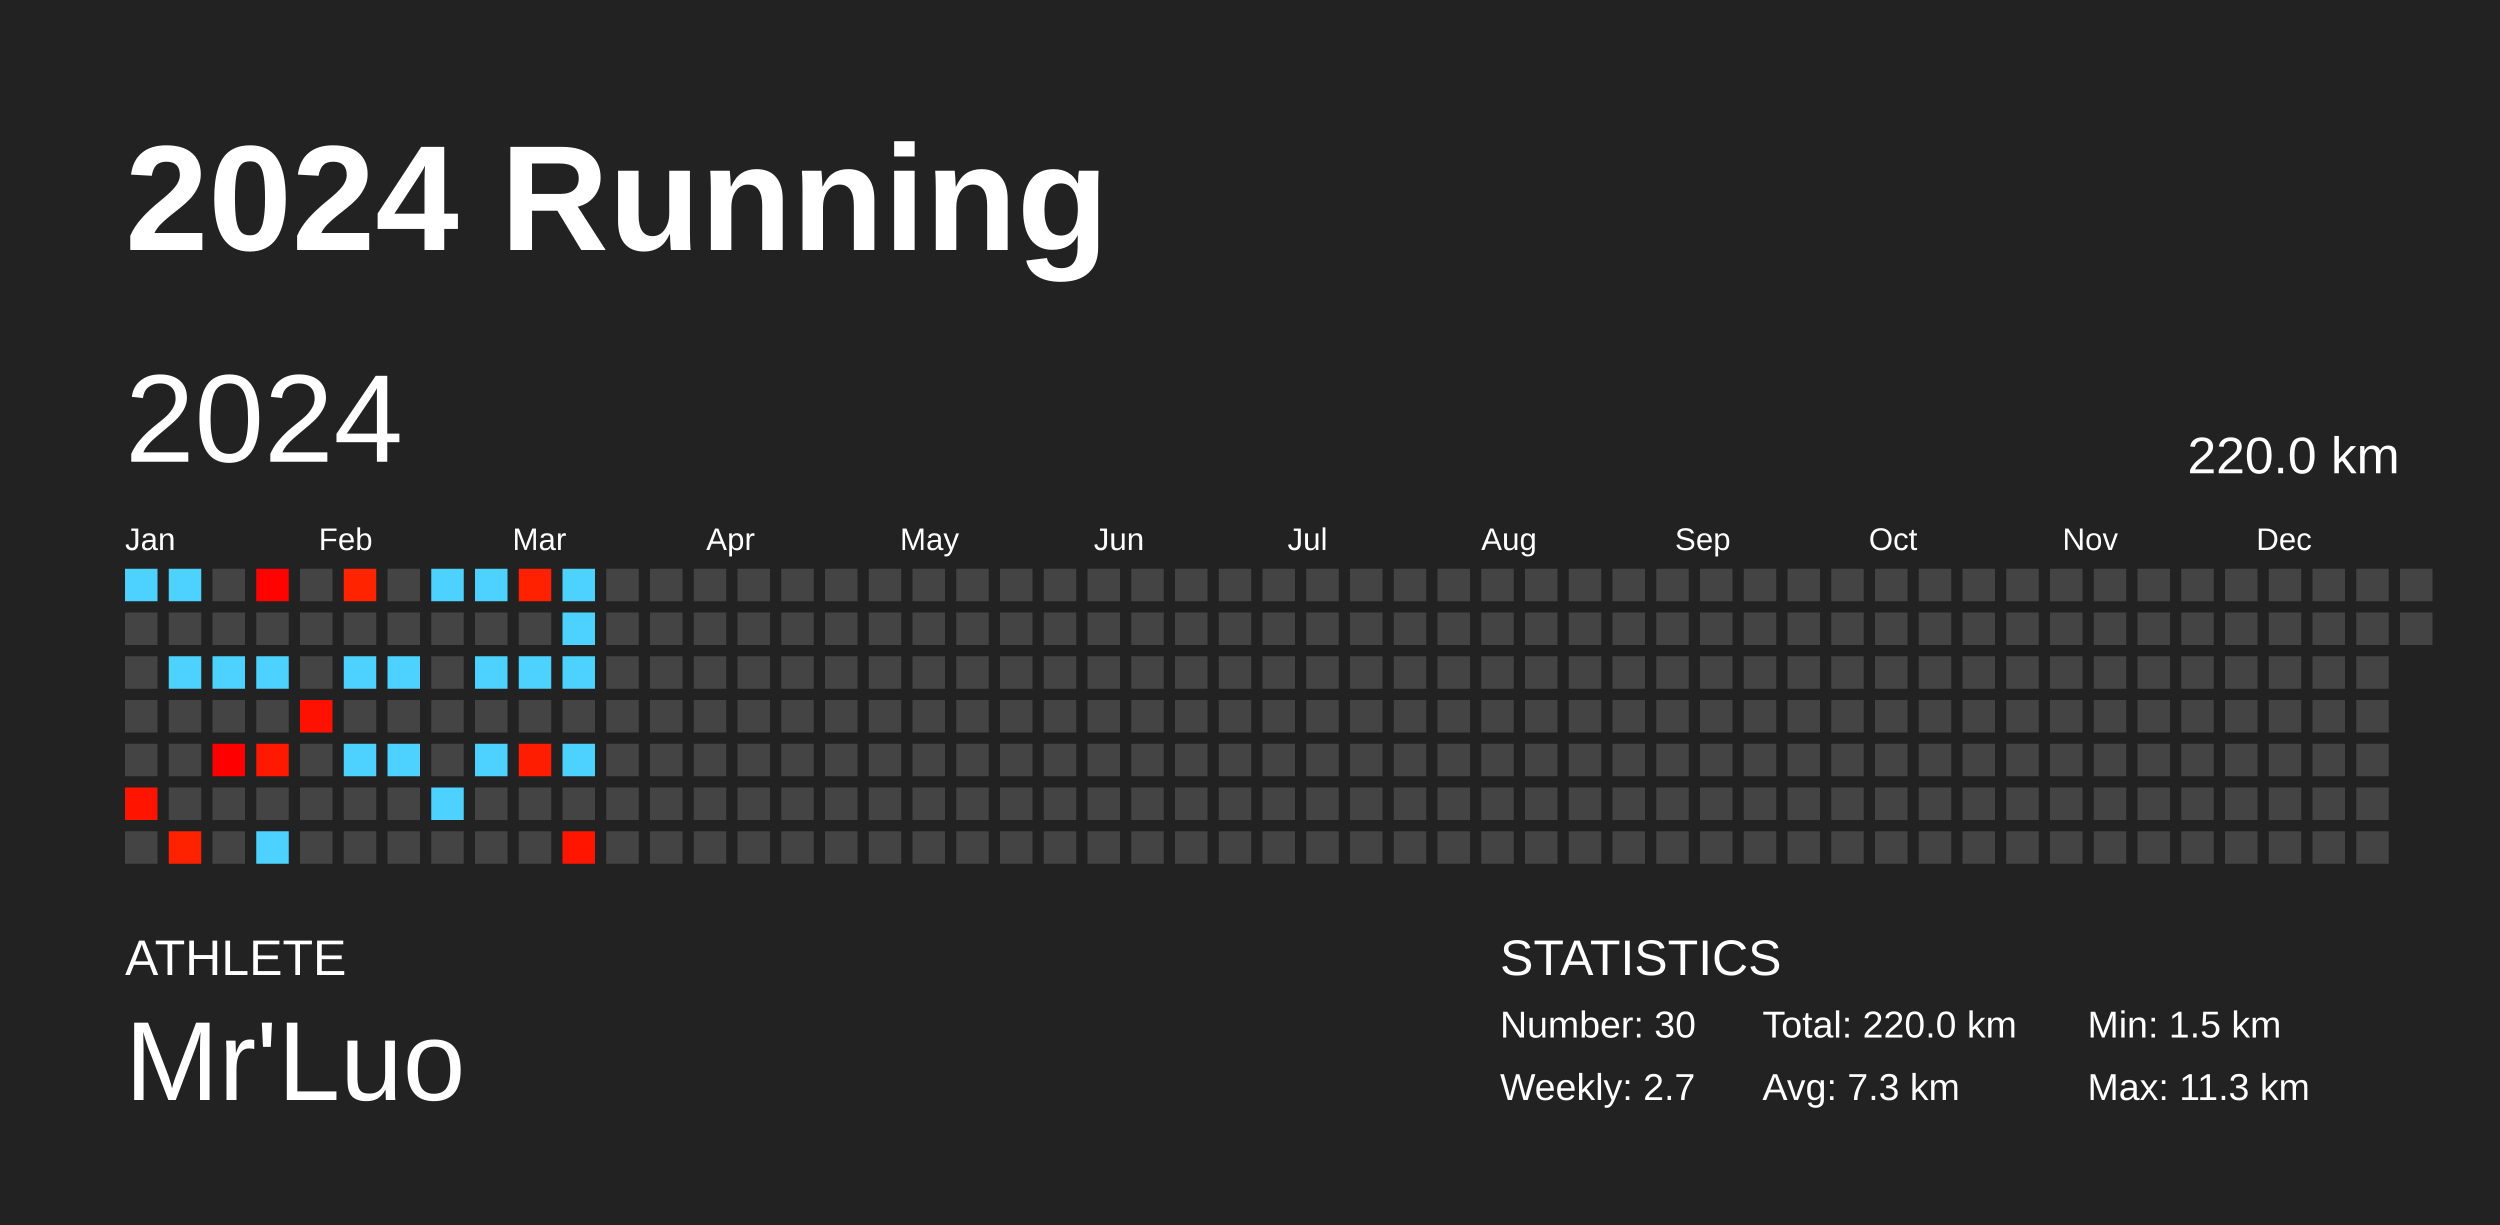
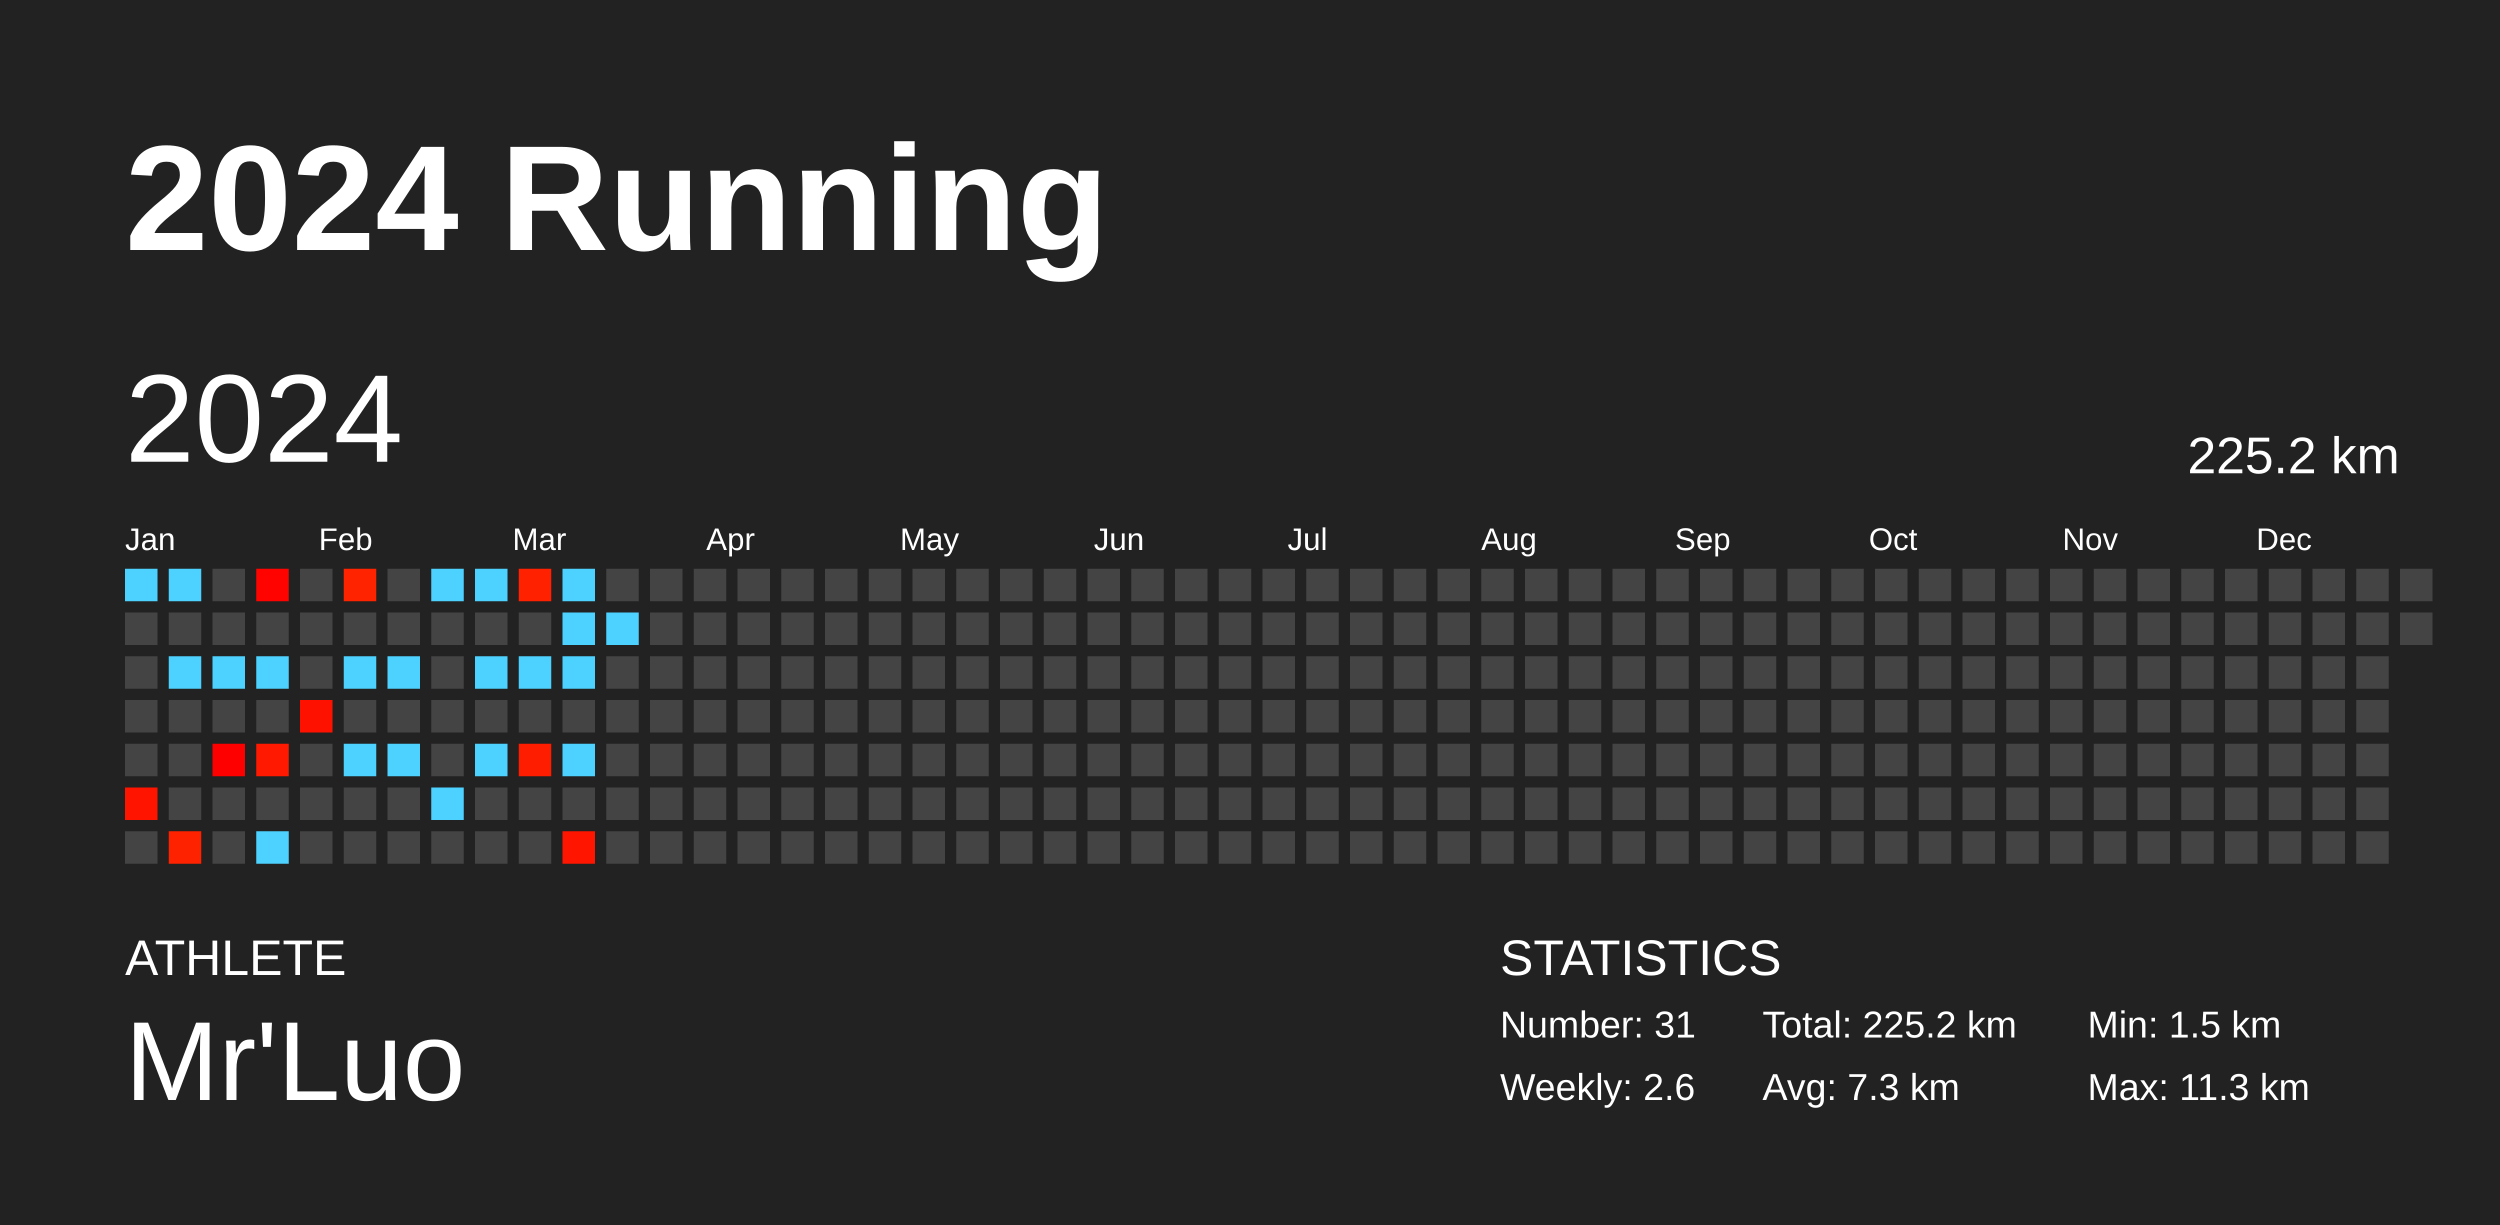
<svg xmlns="http://www.w3.org/2000/svg" baseProfile="full" height="98mm" version="1.1" viewBox="0,0,200,98" width="200mm">
  <defs />
  <rect fill="#222222" height="98" width="200" x="0" y="0" />
  <text fill="#FFFFFF" style="font-size:12px; font-family:Arial; font-weight:bold;" x="10" y="20">2024 Running</text>
  <text fill="#FFFFFF" style="font-size:4px; font-family:Arial" x="10" y="78">ATHLETE</text>
  <text fill="#FFFFFF" style="font-size:9px; font-family:Arial" x="10" y="88">Mr'Luo</text>
  <text fill="#FFFFFF" style="font-size:4px; font-family:Arial" x="120" y="78">STATISTICS</text>
-   <text fill="#FFFFFF" style="font-size:3px; font-family:Arial" x="120" y="83">Number: 30</text>
-   <text fill="#FFFFFF" style="font-size:3px; font-family:Arial" x="120" y="88">Weekly: 2.7</text>
-   <text fill="#FFFFFF" style="font-size:3px; font-family:Arial" x="141" y="83">Total: 220.0 km</text>
+   <text fill="#FFFFFF" style="font-size:3px; font-family:Arial" x="120" y="83">Number: 31</text>
+   <text fill="#FFFFFF" style="font-size:3px; font-family:Arial" x="120" y="88">Weekly: 2.6</text>
+   <text fill="#FFFFFF" style="font-size:3px; font-family:Arial" x="141" y="83">Total: 225.2 km</text>
  <text fill="#FFFFFF" style="font-size:3px; font-family:Arial" x="141" y="88">Avg: 7.3 km</text>
  <text fill="#FFFFFF" style="font-size:3px; font-family:Arial" x="167" y="83">Min: 1.5 km</text>
  <text fill="#FFFFFF" style="font-size:3px; font-family:Arial" x="167" y="88">Max: 11.3 km</text>
  <text dominant-baseline="hanging" fill="#FFFFFF" style="font-size:10.0px; font-family:Arial;" x="10" y="30">2024</text>
-   <text dominant-baseline="hanging" fill="#FFFFFF" style="font-size:4.125px; font-family:Arial;" x="175" y="35">220.0 km</text>
+   <text dominant-baseline="hanging" fill="#FFFFFF" style="font-size:4.125px; font-family:Arial;" x="175" y="35">225.2 km</text>
  <text fill="#FFFFFF" style="font-size:2.5px; font-family:Arial" x="10.0" y="44">Jan</text>
  <text fill="#FFFFFF" style="font-size:2.5px; font-family:Arial" x="25.5" y="44">Feb</text>
  <text fill="#FFFFFF" style="font-size:2.5px; font-family:Arial" x="41.0" y="44">Mar</text>
  <text fill="#FFFFFF" style="font-size:2.5px; font-family:Arial" x="56.5" y="44">Apr</text>
  <text fill="#FFFFFF" style="font-size:2.5px; font-family:Arial" x="72.0" y="44">May</text>
  <text fill="#FFFFFF" style="font-size:2.5px; font-family:Arial" x="87.5" y="44">Jun</text>
  <text fill="#FFFFFF" style="font-size:2.5px; font-family:Arial" x="103.0" y="44">Jul</text>
  <text fill="#FFFFFF" style="font-size:2.5px; font-family:Arial" x="118.5" y="44">Aug</text>
  <text fill="#FFFFFF" style="font-size:2.5px; font-family:Arial" x="134.0" y="44">Sep</text>
  <text fill="#FFFFFF" style="font-size:2.5px; font-family:Arial" x="149.5" y="44">Oct</text>
  <text fill="#FFFFFF" style="font-size:2.5px; font-family:Arial" x="165.0" y="44">Nov</text>
  <text fill="#FFFFFF" style="font-size:2.5px; font-family:Arial" x="180.5" y="44">Dec</text>
  <rect fill="#4dd2ff" height="2.6" width="2.6" x="10.0" y="45.5" />
  <rect fill="#444444" height="2.6" width="2.6" x="10.0" y="49.0" />
  <rect fill="#444444" height="2.6" width="2.6" x="10.0" y="52.5" />
  <rect fill="#444444" height="2.6" width="2.6" x="10.0" y="56.0" />
  <rect fill="#444444" height="2.6" width="2.6" x="10.0" y="59.5" />
  <rect fill="#ff1400" height="2.6" width="2.6" x="10.0" y="63.0" />
  <rect fill="#444444" height="2.6" width="2.6" x="10.0" y="66.5" />
  <rect fill="#4dd2ff" height="2.6" width="2.6" x="13.5" y="45.5" />
  <rect fill="#444444" height="2.6" width="2.6" x="13.5" y="49.0" />
  <rect fill="#4dd2ff" height="2.6" width="2.6" x="13.5" y="52.5" />
  <rect fill="#444444" height="2.6" width="2.6" x="13.5" y="56.0" />
  <rect fill="#444444" height="2.6" width="2.6" x="13.5" y="59.5" />
  <rect fill="#444444" height="2.6" width="2.6" x="13.5" y="63.0" />
  <rect fill="#ff2200" height="2.6" width="2.6" x="13.5" y="66.5" />
  <rect fill="#444444" height="2.6" width="2.6" x="17.0" y="45.5" />
  <rect fill="#444444" height="2.6" width="2.6" x="17.0" y="49.0" />
  <rect fill="#4dd2ff" height="2.6" width="2.6" x="17.0" y="52.5" />
  <rect fill="#444444" height="2.6" width="2.6" x="17.0" y="56.0" />
  <rect fill="#ff0000" height="2.6" width="2.6" x="17.0" y="59.5" />
  <rect fill="#444444" height="2.6" width="2.6" x="17.0" y="63.0" />
  <rect fill="#444444" height="2.6" width="2.6" x="17.0" y="66.5" />
  <rect fill="#ff0300" height="2.6" width="2.6" x="20.5" y="45.5" />
  <rect fill="#444444" height="2.6" width="2.6" x="20.5" y="49.0" />
  <rect fill="#4dd2ff" height="2.6" width="2.6" x="20.5" y="52.5" />
  <rect fill="#444444" height="2.6" width="2.6" x="20.5" y="56.0" />
  <rect fill="#ff1900" height="2.6" width="2.6" x="20.5" y="59.5" />
  <rect fill="#444444" height="2.6" width="2.6" x="20.5" y="63.0" />
  <rect fill="#4dd2ff" height="2.6" width="2.6" x="20.5" y="66.5" />
  <rect fill="#444444" height="2.6" width="2.6" x="24.0" y="45.5" />
  <rect fill="#444444" height="2.6" width="2.6" x="24.0" y="49.0" />
  <rect fill="#444444" height="2.6" width="2.6" x="24.0" y="52.5" />
  <rect fill="#ff1100" height="2.6" width="2.6" x="24.0" y="56.0" />
  <rect fill="#444444" height="2.6" width="2.6" x="24.0" y="59.5" />
  <rect fill="#444444" height="2.6" width="2.6" x="24.0" y="63.0" />
  <rect fill="#444444" height="2.6" width="2.6" x="24.0" y="66.5" />
  <rect fill="#ff2300" height="2.6" width="2.6" x="27.5" y="45.5" />
  <rect fill="#444444" height="2.6" width="2.6" x="27.5" y="49.0" />
  <rect fill="#4dd2ff" height="2.6" width="2.6" x="27.5" y="52.5" />
  <rect fill="#444444" height="2.6" width="2.6" x="27.5" y="56.0" />
  <rect fill="#4dd2ff" height="2.6" width="2.6" x="27.5" y="59.5" />
  <rect fill="#444444" height="2.6" width="2.6" x="27.5" y="63.0" />
  <rect fill="#444444" height="2.6" width="2.6" x="27.5" y="66.5" />
  <rect fill="#444444" height="2.6" width="2.6" x="31.0" y="45.5" />
  <rect fill="#444444" height="2.6" width="2.6" x="31.0" y="49.0" />
  <rect fill="#4dd2ff" height="2.6" width="2.6" x="31.0" y="52.5" />
  <rect fill="#444444" height="2.6" width="2.6" x="31.0" y="56.0" />
  <rect fill="#4dd2ff" height="2.6" width="2.6" x="31.0" y="59.5" />
  <rect fill="#444444" height="2.6" width="2.6" x="31.0" y="63.0" />
  <rect fill="#444444" height="2.6" width="2.6" x="31.0" y="66.5" />
  <rect fill="#4dd2ff" height="2.6" width="2.6" x="34.5" y="45.5" />
  <rect fill="#444444" height="2.6" width="2.6" x="34.5" y="49.0" />
  <rect fill="#444444" height="2.6" width="2.6" x="34.5" y="52.5" />
  <rect fill="#444444" height="2.6" width="2.6" x="34.5" y="56.0" />
  <rect fill="#444444" height="2.6" width="2.6" x="34.5" y="59.5" />
  <rect fill="#4dd2ff" height="2.6" width="2.6" x="34.5" y="63.0" />
  <rect fill="#444444" height="2.6" width="2.6" x="34.5" y="66.5" />
  <rect fill="#4dd2ff" height="2.6" width="2.6" x="38.0" y="45.5" />
  <rect fill="#444444" height="2.6" width="2.6" x="38.0" y="49.0" />
  <rect fill="#4dd2ff" height="2.6" width="2.6" x="38.0" y="52.5" />
  <rect fill="#444444" height="2.6" width="2.6" x="38.0" y="56.0" />
  <rect fill="#4dd2ff" height="2.6" width="2.6" x="38.0" y="59.5" />
  <rect fill="#444444" height="2.6" width="2.6" x="38.0" y="63.0" />
  <rect fill="#444444" height="2.6" width="2.6" x="38.0" y="66.5" />
  <rect fill="#ff2100" height="2.6" width="2.6" x="41.5" y="45.5" />
  <rect fill="#444444" height="2.6" width="2.6" x="41.5" y="49.0" />
  <rect fill="#4dd2ff" height="2.6" width="2.6" x="41.5" y="52.5" />
  <rect fill="#444444" height="2.6" width="2.6" x="41.5" y="56.0" />
  <rect fill="#ff1d00" height="2.6" width="2.6" x="41.5" y="59.5" />
  <rect fill="#444444" height="2.6" width="2.6" x="41.5" y="63.0" />
  <rect fill="#444444" height="2.6" width="2.6" x="41.5" y="66.5" />
  <rect fill="#4dd2ff" height="2.6" width="2.6" x="45.0" y="45.5" />
  <rect fill="#4dd2ff" height="2.6" width="2.6" x="45.0" y="49.0" />
  <rect fill="#4dd2ff" height="2.6" width="2.6" x="45.0" y="52.5" />
  <rect fill="#444444" height="2.6" width="2.6" x="45.0" y="56.0" />
  <rect fill="#4dd2ff" height="2.6" width="2.6" x="45.0" y="59.5" />
  <rect fill="#444444" height="2.6" width="2.6" x="45.0" y="63.0" />
  <rect fill="#ff1500" height="2.6" width="2.6" x="45.0" y="66.5" />
  <rect fill="#444444" height="2.6" width="2.6" x="48.5" y="45.5" />
-   <rect fill="#444444" height="2.6" width="2.6" x="48.5" y="49.0" />
+   <rect fill="#4dd2ff" height="2.6" width="2.6" x="48.5" y="49.0" />
  <rect fill="#444444" height="2.6" width="2.6" x="48.5" y="52.5" />
  <rect fill="#444444" height="2.6" width="2.6" x="48.5" y="56.0" />
  <rect fill="#444444" height="2.6" width="2.6" x="48.5" y="59.5" />
  <rect fill="#444444" height="2.6" width="2.6" x="48.5" y="63.0" />
  <rect fill="#444444" height="2.6" width="2.6" x="48.5" y="66.5" />
  <rect fill="#444444" height="2.6" width="2.6" x="52.0" y="45.5" />
  <rect fill="#444444" height="2.6" width="2.6" x="52.0" y="49.0" />
  <rect fill="#444444" height="2.6" width="2.6" x="52.0" y="52.5" />
  <rect fill="#444444" height="2.6" width="2.6" x="52.0" y="56.0" />
  <rect fill="#444444" height="2.6" width="2.6" x="52.0" y="59.5" />
  <rect fill="#444444" height="2.6" width="2.6" x="52.0" y="63.0" />
  <rect fill="#444444" height="2.6" width="2.6" x="52.0" y="66.5" />
  <rect fill="#444444" height="2.6" width="2.6" x="55.5" y="45.5" />
  <rect fill="#444444" height="2.6" width="2.6" x="55.5" y="49.0" />
  <rect fill="#444444" height="2.6" width="2.6" x="55.5" y="52.5" />
  <rect fill="#444444" height="2.6" width="2.6" x="55.5" y="56.0" />
  <rect fill="#444444" height="2.6" width="2.6" x="55.5" y="59.5" />
  <rect fill="#444444" height="2.6" width="2.6" x="55.5" y="63.0" />
  <rect fill="#444444" height="2.6" width="2.6" x="55.5" y="66.5" />
  <rect fill="#444444" height="2.6" width="2.6" x="59.0" y="45.5" />
  <rect fill="#444444" height="2.6" width="2.6" x="59.0" y="49.0" />
  <rect fill="#444444" height="2.6" width="2.6" x="59.0" y="52.5" />
  <rect fill="#444444" height="2.6" width="2.6" x="59.0" y="56.0" />
  <rect fill="#444444" height="2.6" width="2.6" x="59.0" y="59.5" />
  <rect fill="#444444" height="2.6" width="2.6" x="59.0" y="63.0" />
  <rect fill="#444444" height="2.6" width="2.6" x="59.0" y="66.5" />
  <rect fill="#444444" height="2.6" width="2.6" x="62.5" y="45.5" />
  <rect fill="#444444" height="2.6" width="2.6" x="62.5" y="49.0" />
  <rect fill="#444444" height="2.6" width="2.6" x="62.5" y="52.5" />
  <rect fill="#444444" height="2.6" width="2.6" x="62.5" y="56.0" />
  <rect fill="#444444" height="2.6" width="2.6" x="62.5" y="59.5" />
  <rect fill="#444444" height="2.6" width="2.6" x="62.5" y="63.0" />
  <rect fill="#444444" height="2.6" width="2.6" x="62.5" y="66.5" />
  <rect fill="#444444" height="2.6" width="2.6" x="66.0" y="45.5" />
  <rect fill="#444444" height="2.6" width="2.6" x="66.0" y="49.0" />
  <rect fill="#444444" height="2.6" width="2.6" x="66.0" y="52.5" />
  <rect fill="#444444" height="2.6" width="2.6" x="66.0" y="56.0" />
  <rect fill="#444444" height="2.6" width="2.6" x="66.0" y="59.5" />
  <rect fill="#444444" height="2.6" width="2.6" x="66.0" y="63.0" />
  <rect fill="#444444" height="2.6" width="2.6" x="66.0" y="66.5" />
  <rect fill="#444444" height="2.6" width="2.6" x="69.5" y="45.5" />
  <rect fill="#444444" height="2.6" width="2.6" x="69.5" y="49.0" />
  <rect fill="#444444" height="2.6" width="2.6" x="69.5" y="52.5" />
  <rect fill="#444444" height="2.6" width="2.6" x="69.5" y="56.0" />
  <rect fill="#444444" height="2.6" width="2.6" x="69.5" y="59.5" />
  <rect fill="#444444" height="2.6" width="2.6" x="69.5" y="63.0" />
  <rect fill="#444444" height="2.6" width="2.6" x="69.5" y="66.5" />
  <rect fill="#444444" height="2.6" width="2.6" x="73.0" y="45.5" />
  <rect fill="#444444" height="2.6" width="2.6" x="73.0" y="49.0" />
  <rect fill="#444444" height="2.6" width="2.6" x="73.0" y="52.5" />
  <rect fill="#444444" height="2.6" width="2.6" x="73.0" y="56.0" />
  <rect fill="#444444" height="2.6" width="2.6" x="73.0" y="59.5" />
  <rect fill="#444444" height="2.6" width="2.6" x="73.0" y="63.0" />
  <rect fill="#444444" height="2.6" width="2.6" x="73.0" y="66.5" />
  <rect fill="#444444" height="2.6" width="2.6" x="76.5" y="45.5" />
  <rect fill="#444444" height="2.6" width="2.6" x="76.5" y="49.0" />
  <rect fill="#444444" height="2.6" width="2.6" x="76.5" y="52.5" />
  <rect fill="#444444" height="2.6" width="2.6" x="76.5" y="56.0" />
  <rect fill="#444444" height="2.6" width="2.6" x="76.5" y="59.5" />
  <rect fill="#444444" height="2.6" width="2.6" x="76.5" y="63.0" />
  <rect fill="#444444" height="2.6" width="2.6" x="76.5" y="66.5" />
  <rect fill="#444444" height="2.6" width="2.6" x="80.0" y="45.5" />
  <rect fill="#444444" height="2.6" width="2.6" x="80.0" y="49.0" />
  <rect fill="#444444" height="2.6" width="2.6" x="80.0" y="52.5" />
  <rect fill="#444444" height="2.6" width="2.6" x="80.0" y="56.0" />
  <rect fill="#444444" height="2.6" width="2.6" x="80.0" y="59.5" />
  <rect fill="#444444" height="2.6" width="2.6" x="80.0" y="63.0" />
  <rect fill="#444444" height="2.6" width="2.6" x="80.0" y="66.5" />
  <rect fill="#444444" height="2.6" width="2.6" x="83.5" y="45.5" />
  <rect fill="#444444" height="2.6" width="2.6" x="83.5" y="49.0" />
  <rect fill="#444444" height="2.6" width="2.6" x="83.5" y="52.5" />
  <rect fill="#444444" height="2.6" width="2.6" x="83.5" y="56.0" />
  <rect fill="#444444" height="2.6" width="2.6" x="83.5" y="59.5" />
  <rect fill="#444444" height="2.6" width="2.6" x="83.5" y="63.0" />
  <rect fill="#444444" height="2.6" width="2.6" x="83.5" y="66.5" />
  <rect fill="#444444" height="2.6" width="2.6" x="87.0" y="45.5" />
  <rect fill="#444444" height="2.6" width="2.6" x="87.0" y="49.0" />
  <rect fill="#444444" height="2.6" width="2.6" x="87.0" y="52.5" />
  <rect fill="#444444" height="2.6" width="2.6" x="87.0" y="56.0" />
  <rect fill="#444444" height="2.6" width="2.6" x="87.0" y="59.5" />
  <rect fill="#444444" height="2.6" width="2.6" x="87.0" y="63.0" />
  <rect fill="#444444" height="2.6" width="2.6" x="87.0" y="66.5" />
  <rect fill="#444444" height="2.6" width="2.6" x="90.5" y="45.5" />
  <rect fill="#444444" height="2.6" width="2.6" x="90.5" y="49.0" />
  <rect fill="#444444" height="2.6" width="2.6" x="90.5" y="52.5" />
  <rect fill="#444444" height="2.6" width="2.6" x="90.5" y="56.0" />
  <rect fill="#444444" height="2.6" width="2.6" x="90.5" y="59.5" />
  <rect fill="#444444" height="2.6" width="2.6" x="90.5" y="63.0" />
  <rect fill="#444444" height="2.6" width="2.6" x="90.5" y="66.5" />
  <rect fill="#444444" height="2.6" width="2.6" x="94.0" y="45.5" />
  <rect fill="#444444" height="2.6" width="2.6" x="94.0" y="49.0" />
  <rect fill="#444444" height="2.6" width="2.6" x="94.0" y="52.5" />
  <rect fill="#444444" height="2.6" width="2.6" x="94.0" y="56.0" />
  <rect fill="#444444" height="2.6" width="2.6" x="94.0" y="59.5" />
  <rect fill="#444444" height="2.6" width="2.6" x="94.0" y="63.0" />
  <rect fill="#444444" height="2.6" width="2.6" x="94.0" y="66.5" />
  <rect fill="#444444" height="2.6" width="2.6" x="97.5" y="45.5" />
  <rect fill="#444444" height="2.6" width="2.6" x="97.5" y="49.0" />
  <rect fill="#444444" height="2.6" width="2.6" x="97.5" y="52.5" />
  <rect fill="#444444" height="2.6" width="2.6" x="97.5" y="56.0" />
  <rect fill="#444444" height="2.6" width="2.6" x="97.5" y="59.5" />
  <rect fill="#444444" height="2.6" width="2.6" x="97.5" y="63.0" />
  <rect fill="#444444" height="2.6" width="2.6" x="97.5" y="66.5" />
  <rect fill="#444444" height="2.6" width="2.6" x="101.0" y="45.5" />
  <rect fill="#444444" height="2.6" width="2.6" x="101.0" y="49.0" />
  <rect fill="#444444" height="2.6" width="2.6" x="101.0" y="52.5" />
  <rect fill="#444444" height="2.6" width="2.6" x="101.0" y="56.0" />
  <rect fill="#444444" height="2.6" width="2.6" x="101.0" y="59.5" />
  <rect fill="#444444" height="2.6" width="2.6" x="101.0" y="63.0" />
  <rect fill="#444444" height="2.6" width="2.6" x="101.0" y="66.5" />
  <rect fill="#444444" height="2.6" width="2.6" x="104.5" y="45.5" />
  <rect fill="#444444" height="2.6" width="2.6" x="104.5" y="49.0" />
  <rect fill="#444444" height="2.6" width="2.6" x="104.5" y="52.5" />
  <rect fill="#444444" height="2.6" width="2.6" x="104.5" y="56.0" />
  <rect fill="#444444" height="2.6" width="2.6" x="104.5" y="59.5" />
  <rect fill="#444444" height="2.6" width="2.6" x="104.5" y="63.0" />
  <rect fill="#444444" height="2.6" width="2.6" x="104.5" y="66.5" />
  <rect fill="#444444" height="2.6" width="2.6" x="108.0" y="45.5" />
  <rect fill="#444444" height="2.6" width="2.6" x="108.0" y="49.0" />
  <rect fill="#444444" height="2.6" width="2.6" x="108.0" y="52.5" />
  <rect fill="#444444" height="2.6" width="2.6" x="108.0" y="56.0" />
  <rect fill="#444444" height="2.6" width="2.6" x="108.0" y="59.5" />
  <rect fill="#444444" height="2.6" width="2.6" x="108.0" y="63.0" />
  <rect fill="#444444" height="2.6" width="2.6" x="108.0" y="66.5" />
  <rect fill="#444444" height="2.6" width="2.6" x="111.5" y="45.5" />
  <rect fill="#444444" height="2.6" width="2.6" x="111.5" y="49.0" />
  <rect fill="#444444" height="2.6" width="2.6" x="111.5" y="52.5" />
  <rect fill="#444444" height="2.6" width="2.6" x="111.5" y="56.0" />
  <rect fill="#444444" height="2.6" width="2.6" x="111.5" y="59.5" />
  <rect fill="#444444" height="2.6" width="2.6" x="111.5" y="63.0" />
  <rect fill="#444444" height="2.6" width="2.6" x="111.5" y="66.5" />
  <rect fill="#444444" height="2.6" width="2.6" x="115.0" y="45.5" />
  <rect fill="#444444" height="2.6" width="2.6" x="115.0" y="49.0" />
  <rect fill="#444444" height="2.6" width="2.6" x="115.0" y="52.5" />
  <rect fill="#444444" height="2.6" width="2.6" x="115.0" y="56.0" />
  <rect fill="#444444" height="2.6" width="2.6" x="115.0" y="59.5" />
  <rect fill="#444444" height="2.6" width="2.6" x="115.0" y="63.0" />
  <rect fill="#444444" height="2.6" width="2.6" x="115.0" y="66.5" />
  <rect fill="#444444" height="2.6" width="2.6" x="118.5" y="45.5" />
  <rect fill="#444444" height="2.6" width="2.6" x="118.5" y="49.0" />
  <rect fill="#444444" height="2.6" width="2.6" x="118.5" y="52.5" />
  <rect fill="#444444" height="2.6" width="2.6" x="118.5" y="56.0" />
  <rect fill="#444444" height="2.6" width="2.6" x="118.5" y="59.5" />
  <rect fill="#444444" height="2.6" width="2.6" x="118.5" y="63.0" />
  <rect fill="#444444" height="2.6" width="2.6" x="118.5" y="66.5" />
  <rect fill="#444444" height="2.6" width="2.6" x="122.0" y="45.5" />
  <rect fill="#444444" height="2.6" width="2.6" x="122.0" y="49.0" />
  <rect fill="#444444" height="2.6" width="2.6" x="122.0" y="52.5" />
  <rect fill="#444444" height="2.6" width="2.6" x="122.0" y="56.0" />
  <rect fill="#444444" height="2.6" width="2.6" x="122.0" y="59.5" />
  <rect fill="#444444" height="2.6" width="2.6" x="122.0" y="63.0" />
  <rect fill="#444444" height="2.6" width="2.6" x="122.0" y="66.5" />
  <rect fill="#444444" height="2.6" width="2.6" x="125.5" y="45.5" />
  <rect fill="#444444" height="2.6" width="2.6" x="125.5" y="49.0" />
  <rect fill="#444444" height="2.6" width="2.6" x="125.5" y="52.5" />
  <rect fill="#444444" height="2.6" width="2.6" x="125.5" y="56.0" />
  <rect fill="#444444" height="2.6" width="2.6" x="125.5" y="59.5" />
  <rect fill="#444444" height="2.6" width="2.6" x="125.5" y="63.0" />
  <rect fill="#444444" height="2.6" width="2.6" x="125.5" y="66.5" />
  <rect fill="#444444" height="2.6" width="2.6" x="129.0" y="45.5" />
  <rect fill="#444444" height="2.6" width="2.6" x="129.0" y="49.0" />
  <rect fill="#444444" height="2.6" width="2.6" x="129.0" y="52.5" />
  <rect fill="#444444" height="2.6" width="2.6" x="129.0" y="56.0" />
  <rect fill="#444444" height="2.6" width="2.6" x="129.0" y="59.5" />
  <rect fill="#444444" height="2.6" width="2.6" x="129.0" y="63.0" />
  <rect fill="#444444" height="2.6" width="2.6" x="129.0" y="66.5" />
  <rect fill="#444444" height="2.6" width="2.6" x="132.5" y="45.5" />
  <rect fill="#444444" height="2.6" width="2.6" x="132.5" y="49.0" />
  <rect fill="#444444" height="2.6" width="2.6" x="132.5" y="52.5" />
  <rect fill="#444444" height="2.6" width="2.6" x="132.5" y="56.0" />
  <rect fill="#444444" height="2.6" width="2.6" x="132.5" y="59.5" />
  <rect fill="#444444" height="2.6" width="2.6" x="132.5" y="63.0" />
  <rect fill="#444444" height="2.6" width="2.6" x="132.5" y="66.5" />
  <rect fill="#444444" height="2.6" width="2.6" x="136.0" y="45.5" />
  <rect fill="#444444" height="2.6" width="2.6" x="136.0" y="49.0" />
  <rect fill="#444444" height="2.6" width="2.6" x="136.0" y="52.5" />
  <rect fill="#444444" height="2.6" width="2.6" x="136.0" y="56.0" />
  <rect fill="#444444" height="2.6" width="2.6" x="136.0" y="59.5" />
  <rect fill="#444444" height="2.6" width="2.6" x="136.0" y="63.0" />
  <rect fill="#444444" height="2.6" width="2.6" x="136.0" y="66.5" />
  <rect fill="#444444" height="2.6" width="2.6" x="139.5" y="45.5" />
  <rect fill="#444444" height="2.6" width="2.6" x="139.5" y="49.0" />
  <rect fill="#444444" height="2.6" width="2.6" x="139.5" y="52.5" />
  <rect fill="#444444" height="2.6" width="2.6" x="139.5" y="56.0" />
  <rect fill="#444444" height="2.6" width="2.6" x="139.5" y="59.5" />
  <rect fill="#444444" height="2.6" width="2.6" x="139.5" y="63.0" />
  <rect fill="#444444" height="2.6" width="2.6" x="139.5" y="66.5" />
  <rect fill="#444444" height="2.6" width="2.6" x="143.0" y="45.5" />
  <rect fill="#444444" height="2.6" width="2.6" x="143.0" y="49.0" />
  <rect fill="#444444" height="2.6" width="2.6" x="143.0" y="52.5" />
  <rect fill="#444444" height="2.6" width="2.6" x="143.0" y="56.0" />
  <rect fill="#444444" height="2.6" width="2.6" x="143.0" y="59.5" />
  <rect fill="#444444" height="2.6" width="2.6" x="143.0" y="63.0" />
  <rect fill="#444444" height="2.6" width="2.6" x="143.0" y="66.5" />
  <rect fill="#444444" height="2.6" width="2.6" x="146.5" y="45.5" />
  <rect fill="#444444" height="2.6" width="2.6" x="146.5" y="49.0" />
  <rect fill="#444444" height="2.6" width="2.6" x="146.5" y="52.5" />
  <rect fill="#444444" height="2.6" width="2.6" x="146.5" y="56.0" />
  <rect fill="#444444" height="2.6" width="2.6" x="146.5" y="59.5" />
  <rect fill="#444444" height="2.6" width="2.6" x="146.5" y="63.0" />
  <rect fill="#444444" height="2.6" width="2.6" x="146.5" y="66.5" />
  <rect fill="#444444" height="2.6" width="2.6" x="150.0" y="45.5" />
  <rect fill="#444444" height="2.6" width="2.6" x="150.0" y="49.0" />
  <rect fill="#444444" height="2.6" width="2.6" x="150.0" y="52.5" />
  <rect fill="#444444" height="2.6" width="2.6" x="150.0" y="56.0" />
  <rect fill="#444444" height="2.6" width="2.6" x="150.0" y="59.5" />
  <rect fill="#444444" height="2.6" width="2.6" x="150.0" y="63.0" />
  <rect fill="#444444" height="2.6" width="2.6" x="150.0" y="66.5" />
  <rect fill="#444444" height="2.6" width="2.6" x="153.5" y="45.5" />
  <rect fill="#444444" height="2.6" width="2.6" x="153.5" y="49.0" />
  <rect fill="#444444" height="2.6" width="2.6" x="153.5" y="52.5" />
  <rect fill="#444444" height="2.6" width="2.6" x="153.5" y="56.0" />
  <rect fill="#444444" height="2.6" width="2.6" x="153.5" y="59.5" />
  <rect fill="#444444" height="2.6" width="2.6" x="153.5" y="63.0" />
  <rect fill="#444444" height="2.6" width="2.6" x="153.5" y="66.5" />
  <rect fill="#444444" height="2.6" width="2.6" x="157.0" y="45.5" />
  <rect fill="#444444" height="2.6" width="2.6" x="157.0" y="49.0" />
  <rect fill="#444444" height="2.6" width="2.6" x="157.0" y="52.5" />
  <rect fill="#444444" height="2.6" width="2.6" x="157.0" y="56.0" />
  <rect fill="#444444" height="2.6" width="2.6" x="157.0" y="59.5" />
  <rect fill="#444444" height="2.6" width="2.6" x="157.0" y="63.0" />
  <rect fill="#444444" height="2.6" width="2.6" x="157.0" y="66.5" />
  <rect fill="#444444" height="2.6" width="2.6" x="160.5" y="45.5" />
  <rect fill="#444444" height="2.6" width="2.6" x="160.5" y="49.0" />
  <rect fill="#444444" height="2.6" width="2.6" x="160.5" y="52.5" />
  <rect fill="#444444" height="2.6" width="2.6" x="160.5" y="56.0" />
  <rect fill="#444444" height="2.6" width="2.6" x="160.5" y="59.5" />
  <rect fill="#444444" height="2.6" width="2.6" x="160.5" y="63.0" />
  <rect fill="#444444" height="2.6" width="2.6" x="160.5" y="66.5" />
  <rect fill="#444444" height="2.6" width="2.6" x="164.0" y="45.5" />
  <rect fill="#444444" height="2.6" width="2.6" x="164.0" y="49.0" />
  <rect fill="#444444" height="2.6" width="2.6" x="164.0" y="52.5" />
  <rect fill="#444444" height="2.6" width="2.6" x="164.0" y="56.0" />
  <rect fill="#444444" height="2.6" width="2.6" x="164.0" y="59.5" />
  <rect fill="#444444" height="2.6" width="2.6" x="164.0" y="63.0" />
  <rect fill="#444444" height="2.6" width="2.6" x="164.0" y="66.5" />
  <rect fill="#444444" height="2.6" width="2.6" x="167.5" y="45.5" />
  <rect fill="#444444" height="2.6" width="2.6" x="167.5" y="49.0" />
  <rect fill="#444444" height="2.6" width="2.6" x="167.5" y="52.5" />
  <rect fill="#444444" height="2.6" width="2.6" x="167.5" y="56.0" />
  <rect fill="#444444" height="2.6" width="2.6" x="167.5" y="59.5" />
  <rect fill="#444444" height="2.6" width="2.6" x="167.5" y="63.0" />
  <rect fill="#444444" height="2.6" width="2.6" x="167.5" y="66.5" />
  <rect fill="#444444" height="2.6" width="2.6" x="171.0" y="45.5" />
  <rect fill="#444444" height="2.6" width="2.6" x="171.0" y="49.0" />
  <rect fill="#444444" height="2.6" width="2.6" x="171.0" y="52.5" />
  <rect fill="#444444" height="2.6" width="2.6" x="171.0" y="56.0" />
  <rect fill="#444444" height="2.6" width="2.6" x="171.0" y="59.5" />
  <rect fill="#444444" height="2.6" width="2.6" x="171.0" y="63.0" />
  <rect fill="#444444" height="2.6" width="2.6" x="171.0" y="66.5" />
  <rect fill="#444444" height="2.6" width="2.6" x="174.5" y="45.5" />
  <rect fill="#444444" height="2.6" width="2.6" x="174.5" y="49.0" />
  <rect fill="#444444" height="2.6" width="2.6" x="174.5" y="52.5" />
  <rect fill="#444444" height="2.6" width="2.6" x="174.5" y="56.0" />
  <rect fill="#444444" height="2.6" width="2.6" x="174.5" y="59.5" />
  <rect fill="#444444" height="2.6" width="2.6" x="174.5" y="63.0" />
  <rect fill="#444444" height="2.6" width="2.6" x="174.5" y="66.5" />
  <rect fill="#444444" height="2.6" width="2.6" x="178.0" y="45.5" />
  <rect fill="#444444" height="2.6" width="2.6" x="178.0" y="49.0" />
  <rect fill="#444444" height="2.6" width="2.6" x="178.0" y="52.5" />
  <rect fill="#444444" height="2.6" width="2.6" x="178.0" y="56.0" />
  <rect fill="#444444" height="2.6" width="2.6" x="178.0" y="59.5" />
  <rect fill="#444444" height="2.6" width="2.6" x="178.0" y="63.0" />
  <rect fill="#444444" height="2.6" width="2.6" x="178.0" y="66.5" />
  <rect fill="#444444" height="2.6" width="2.6" x="181.5" y="45.5" />
  <rect fill="#444444" height="2.6" width="2.6" x="181.5" y="49.0" />
  <rect fill="#444444" height="2.6" width="2.6" x="181.5" y="52.5" />
  <rect fill="#444444" height="2.6" width="2.6" x="181.5" y="56.0" />
  <rect fill="#444444" height="2.6" width="2.6" x="181.5" y="59.5" />
  <rect fill="#444444" height="2.6" width="2.6" x="181.5" y="63.0" />
  <rect fill="#444444" height="2.6" width="2.6" x="181.5" y="66.5" />
  <rect fill="#444444" height="2.6" width="2.6" x="185.0" y="45.5" />
  <rect fill="#444444" height="2.6" width="2.6" x="185.0" y="49.0" />
  <rect fill="#444444" height="2.6" width="2.6" x="185.0" y="52.5" />
  <rect fill="#444444" height="2.6" width="2.6" x="185.0" y="56.0" />
  <rect fill="#444444" height="2.6" width="2.6" x="185.0" y="59.5" />
  <rect fill="#444444" height="2.6" width="2.6" x="185.0" y="63.0" />
  <rect fill="#444444" height="2.6" width="2.6" x="185.0" y="66.5" />
  <rect fill="#444444" height="2.6" width="2.6" x="188.5" y="45.5" />
  <rect fill="#444444" height="2.6" width="2.6" x="188.5" y="49.0" />
  <rect fill="#444444" height="2.6" width="2.6" x="188.5" y="52.5" />
  <rect fill="#444444" height="2.6" width="2.6" x="188.5" y="56.0" />
  <rect fill="#444444" height="2.6" width="2.6" x="188.5" y="59.5" />
  <rect fill="#444444" height="2.6" width="2.6" x="188.5" y="63.0" />
  <rect fill="#444444" height="2.6" width="2.6" x="188.5" y="66.5" />
  <rect fill="#444444" height="2.6" width="2.6" x="192.0" y="45.5" />
  <rect fill="#444444" height="2.6" width="2.6" x="192.0" y="49.0" />
</svg>
